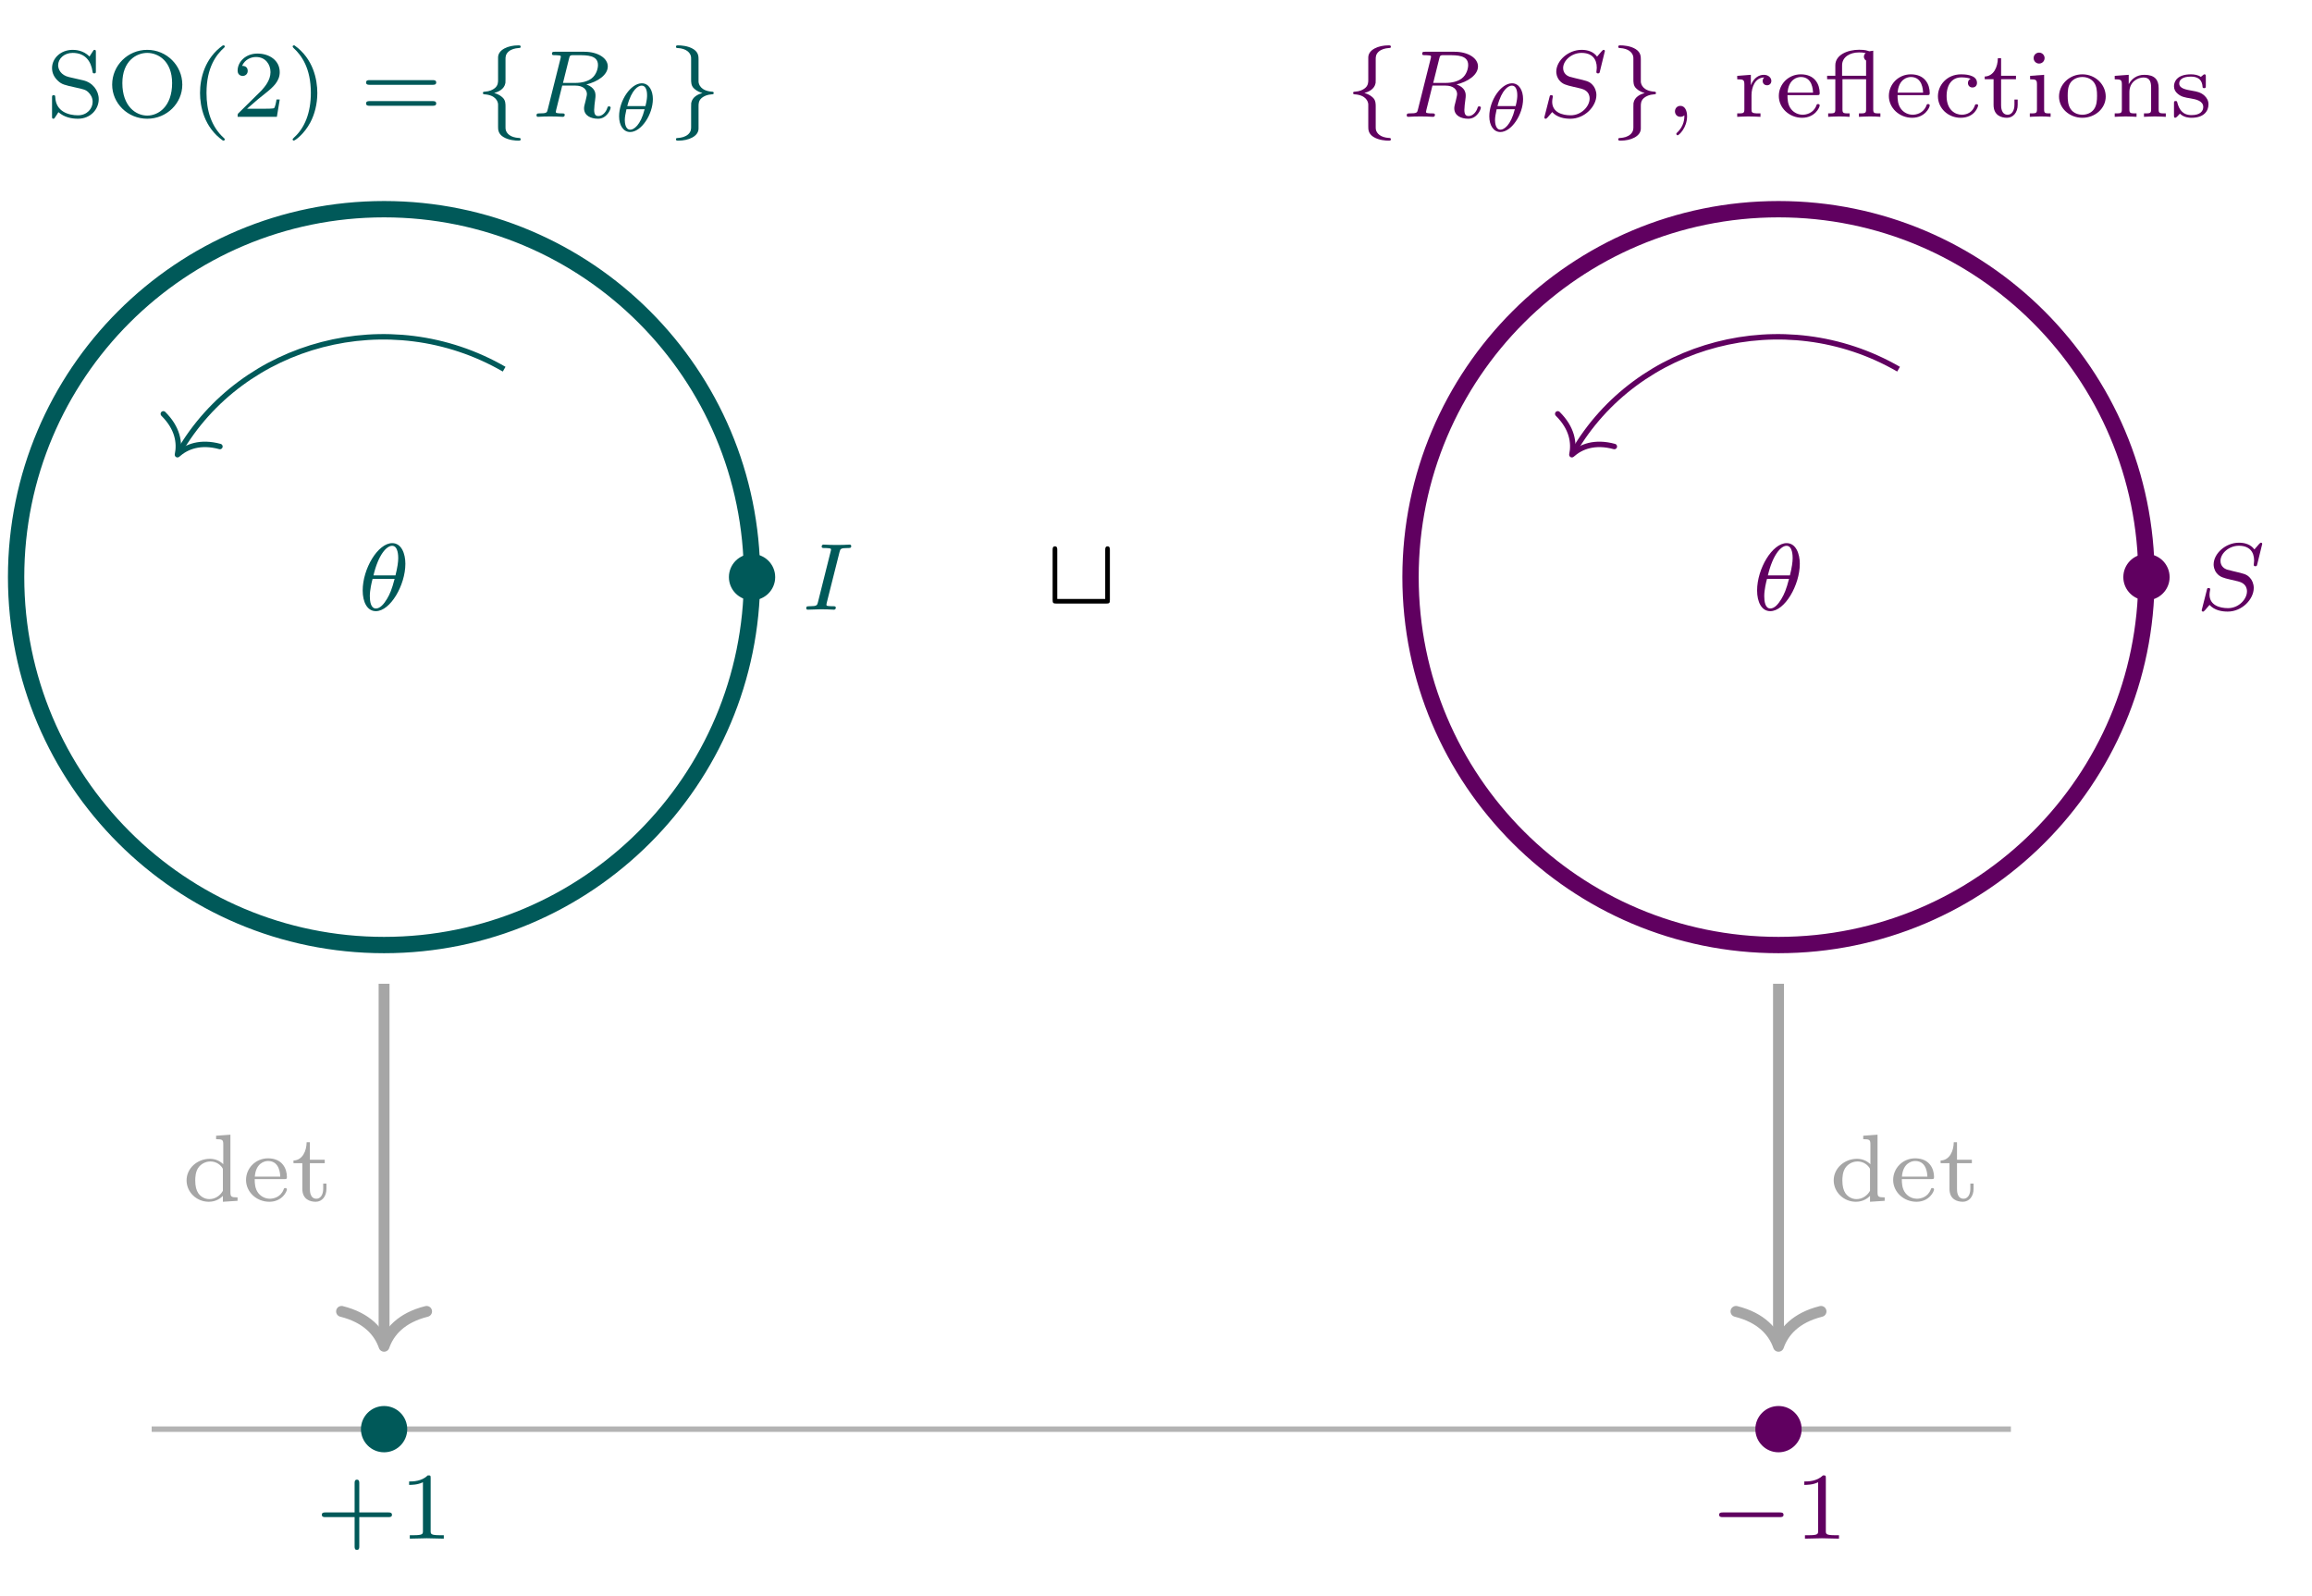
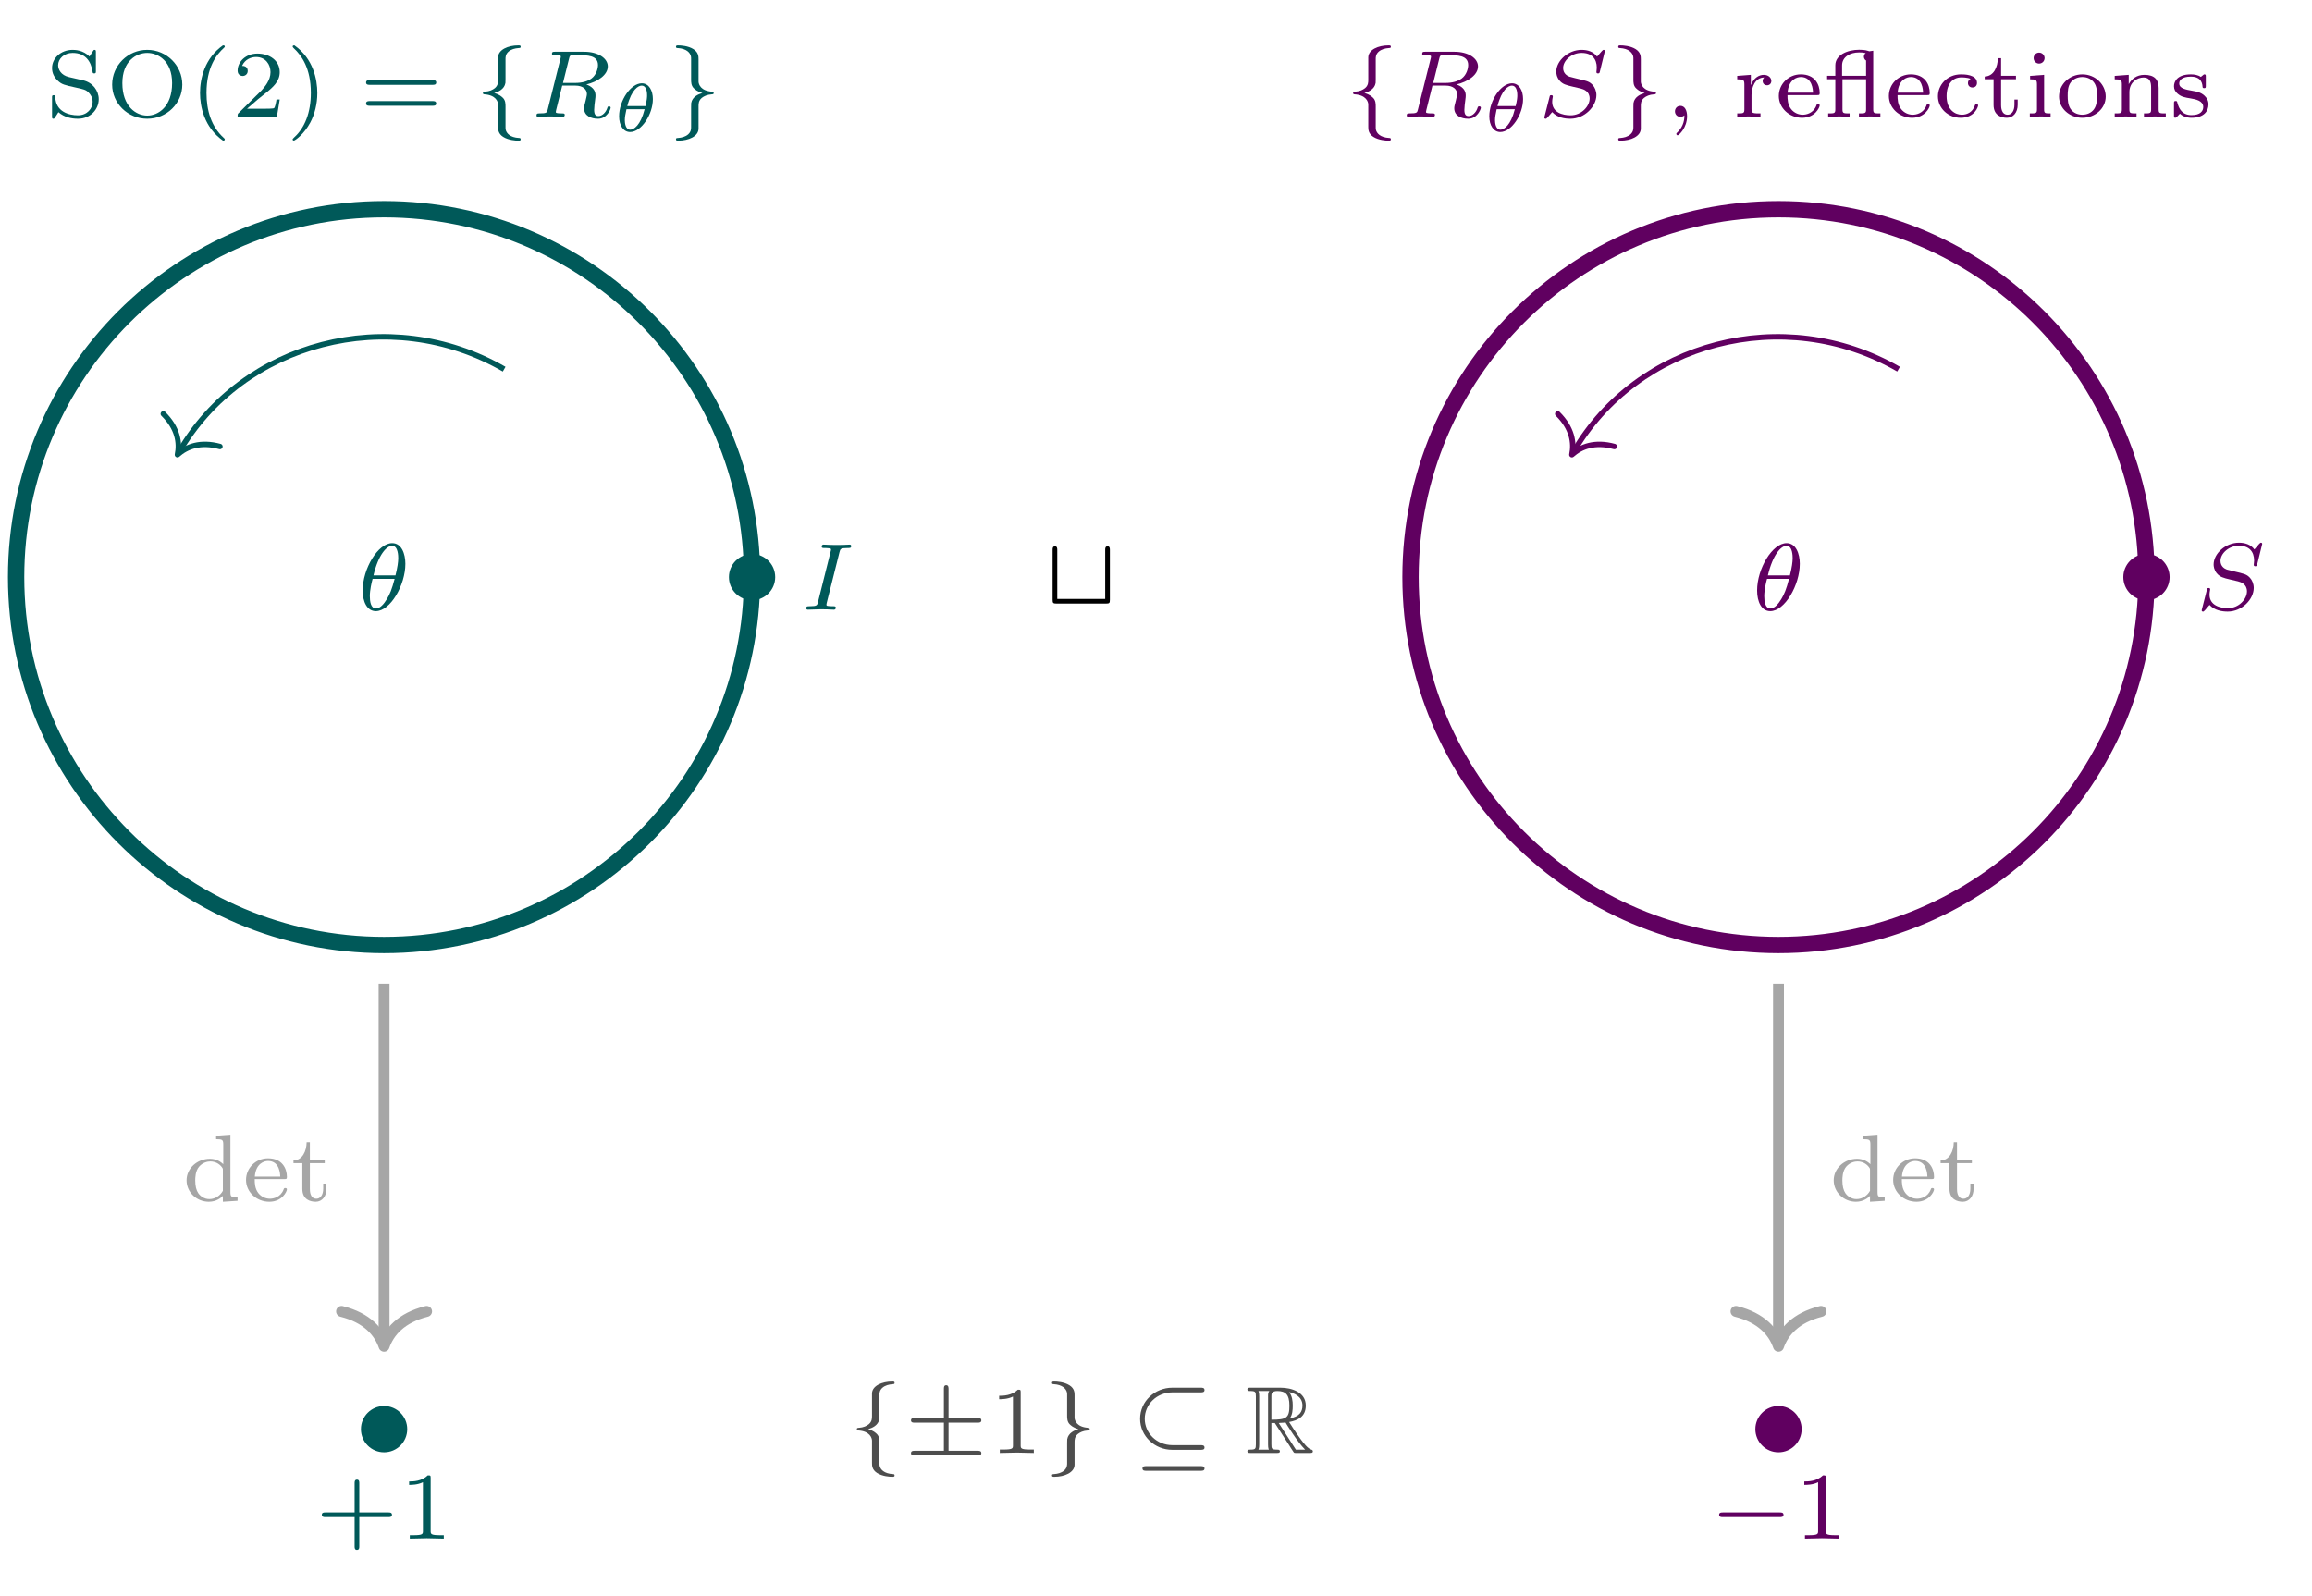
<svg xmlns="http://www.w3.org/2000/svg" version="1.1" width="169.198pt" height="116.767pt" viewBox="-69.011 -69.011 169.198 116.767">
  <defs />
  <g id="page1">
    <g stroke-miterlimit="10" transform="translate(-40.90319,-26.77072)scale(0.996264,-0.996264)">
      <g fill="#000" stroke="#000">
        <g stroke-width="0.4">
          <g stroke-width="1.2">
            <g fill="#005959" stroke="#005959">
              <path d="M27.03 0C27.03 14.928 14.928 27.03 0 27.03S-27.03 14.928-27.03 0S-14.928-27.03 0-27.03S27.03-14.928 27.03 0ZM0 0" fill="none" />
            </g>
          </g>
          <g fill="#005959" stroke="#005959">
            <path d="M28.73 0C28.73 .939 27.969 1.7 27.03 1.7C26.091 1.7 25.33 .939 25.33 0S26.091-1.7 27.03-1.7C27.969-1.7 28.73-.939 28.73 0ZM27.03 0" stroke="none" />
            <g transform="translate(30.56299,-2.39166)">
              <g stroke="none" transform="scale(-1.00375,1.00375)translate(-40.90319,-26.77072)scale(-1,-1)">
                <g fill="#005959">
                  <g stroke="none">
                    <g fill="#005959">
                      <path d="M-38.023-30.983C-37.96-31.22-37.946-31.283-37.423-31.283C-37.249-31.283-37.165-31.283-37.165-31.429C-37.165-31.492-37.214-31.534-37.277-31.534C-37.423-31.534-37.598-31.513-37.744-31.513C-37.897-31.513-38.065-31.506-38.218-31.506C-38.218-31.506-38.699-31.513-38.699-31.513C-38.853-31.513-39.027-31.534-39.181-31.534C-39.222-31.534-39.327-31.534-39.327-31.38C-39.327-31.283-39.25-31.283-39.097-31.283C-39.09-31.283-38.951-31.283-38.832-31.269C-38.692-31.255-38.644-31.248-38.644-31.171C-38.644-31.129-38.658-31.081-38.672-31.025L-39.599-27.322C-39.655-27.092-39.676-27.022-40.199-27.022C-40.387-27.022-40.457-27.022-40.457-26.868C-40.457-26.861-40.457-26.771-40.345-26.771C-40.136-26.771-39.613-26.799-39.404-26.799L-38.923-26.792C-38.769-26.792-38.595-26.771-38.441-26.771C-38.4-26.771-38.295-26.771-38.295-26.924C-38.295-27.022-38.379-27.022-38.518-27.022C-38.532-27.022-38.679-27.022-38.818-27.036C-38.978-27.05-38.978-27.078-38.978-27.14C-38.978-27.147-38.978-27.189-38.951-27.294L-38.023-30.983Z" />
                    </g>
                  </g>
                </g>
              </g>
            </g>
          </g>
          <g fill="#005959" stroke="#005959">
            <g fill="#005959" stroke="#005959">
</g>
            <g transform="translate(-24.88045,33.81592)">
              <g stroke="none" transform="scale(-1.00375,1.00375)translate(-40.90319,-26.77072)scale(-1,-1)">
                <g fill="#005959">
                  <g stroke="none">
                    <g fill="#005959">
                      <path d="M-39.167-29.679C-39.78-29.818-39.969-30.258-39.969-30.551C-39.969-31.011-39.543-31.45-38.909-31.45C-37.967-31.45-37.563-30.823-37.451-30.09C-37.437-29.986-37.43-29.951-37.326-29.951C-37.207-29.951-37.207-30-37.207-30.132V-31.492C-37.207-31.611-37.207-31.673-37.305-31.673C-37.36-31.673-37.374-31.652-37.423-31.576L-37.674-31.185C-38.135-31.652-38.713-31.673-38.909-31.673C-39.787-31.673-40.415-31.046-40.415-30.341C-40.415-29.951-40.241-29.651-39.99-29.414C-39.711-29.142-39.481-29.093-38.727-28.926C-38.093-28.786-37.953-28.758-37.751-28.563C-37.591-28.403-37.444-28.179-37.444-27.866C-37.444-27.377-37.849-26.882-38.518-26.882C-39.195-26.882-40.129-27.147-40.178-28.2C-40.185-28.312-40.185-28.354-40.296-28.354C-40.415-28.354-40.415-28.305-40.415-28.165V-26.813C-40.415-26.694-40.415-26.631-40.317-26.631C-40.262-26.631-40.248-26.652-40.206-26.715C-40.143-26.799-40.004-27.022-39.948-27.112C-39.508-26.729-38.971-26.631-38.518-26.631C-37.598-26.631-36.998-27.322-36.998-28.061C-36.998-28.689-37.437-29.281-38.135-29.442L-39.167-29.679Z" />
                      <path d="M-30.882-29.128C-30.882-30.523-32.026-31.673-33.448-31.673C-34.878-31.673-36.015-30.523-36.015-29.128C-36.015-27.761-34.878-26.631-33.448-26.631S-30.882-27.761-30.882-29.128ZM-33.448-26.861C-34.264-26.861-35.269-27.524-35.269-29.239C-35.269-30.857-34.243-31.45-33.448-31.45S-31.628-30.857-31.628-29.239C-31.628-27.524-32.633-26.861-33.448-26.861Z" />
                      <path d="M-27.911-32.001C-29.236-31.067-29.585-29.588-29.585-28.521C-29.585-27.538-29.292-26.011-27.911-25.034C-27.856-25.034-27.772-25.034-27.772-25.118C-27.772-25.16-27.793-25.174-27.842-25.223C-28.769-26.059-29.111-27.245-29.111-28.514C-29.111-30.397-28.393-31.318-27.821-31.834C-27.793-31.862-27.772-31.883-27.772-31.917C-27.772-32.001-27.856-32.001-27.911-32.001Z" />
                      <path d="M-23.752-28.04H-23.989C-24.01-27.887-24.08-27.475-24.17-27.405C-24.226-27.363-24.763-27.363-24.861-27.363H-26.144C-25.412-28.012-25.168-28.207-24.749-28.535C-24.233-28.947-23.752-29.379-23.752-30.041C-23.752-30.885-24.491-31.401-25.384-31.401C-26.249-31.401-26.834-30.795-26.834-30.153C-26.834-29.797-26.534-29.762-26.465-29.762C-26.297-29.762-26.095-29.881-26.095-30.132C-26.095-30.258-26.144-30.502-26.507-30.502C-26.29-30.997-25.816-31.15-25.488-31.15C-24.791-31.15-24.428-30.606-24.428-30.041C-24.428-29.435-24.861-28.954-25.084-28.702L-26.765-27.043C-26.834-26.98-26.834-26.966-26.834-26.771H-23.961L-23.752-28.04Z" />
                      <path d="M-22.675-32.001C-22.724-32.001-22.807-32.001-22.807-31.917C-22.807-31.883-22.786-31.862-22.745-31.813C-22.145-31.262-21.475-30.32-21.475-28.521C-21.475-27.064-21.929-25.962-22.682-25.278C-22.8-25.16-22.807-25.153-22.807-25.118S-22.786-25.034-22.717-25.034C-22.633-25.034-21.97-25.495-21.51-26.366C-21.203-26.945-21.001-27.698-21.001-28.514C-21.001-29.497-21.294-31.025-22.675-32.001Z" />
                      <path d="M-12.565-29.114C-12.461-29.114-12.3-29.114-12.3-29.288C-12.3-29.456-12.468-29.456-12.558-29.456H-17.175C-17.266-29.456-17.433-29.456-17.433-29.288C-17.433-29.114-17.273-29.114-17.168-29.114H-12.565ZM-12.558-27.58C-12.468-27.58-12.3-27.58-12.3-27.747C-12.3-27.921-12.461-27.921-12.565-27.921H-17.168C-17.273-27.921-17.433-27.921-17.433-27.747C-17.433-27.58-17.266-27.58-17.175-27.58H-12.558Z" />
                      <path d="M-7.229-30.997C-7.229-31.136-7.229-31.346-7.013-31.541C-6.804-31.722-6.539-31.785-6.267-31.806C-6.169-31.813-6.12-31.813-6.12-31.903C-6.12-32.001-6.19-32.001-6.295-32.001C-7.041-32.001-7.766-31.687-7.773-31.122V-29.484C-7.773-29.302-7.773-29.079-8.003-28.877C-8.171-28.744-8.394-28.633-8.743-28.612C-8.826-28.605-8.882-28.605-8.882-28.514S-8.819-28.424-8.764-28.417C-7.934-28.361-7.78-27.88-7.773-27.684V-26.045C-7.773-25.857-7.773-25.543-7.404-25.306C-7.013-25.055-6.469-25.027-6.295-25.027C-6.19-25.027-6.12-25.027-6.12-25.125C-6.12-25.216-6.183-25.223-6.239-25.223C-6.895-25.257-7.16-25.571-7.215-25.829C-7.229-25.899-7.229-25.948-7.229-26.045V-27.51C-7.229-27.712-7.229-27.963-7.411-28.152C-7.508-28.242-7.669-28.41-8.059-28.514C-7.78-28.591-7.313-28.779-7.236-29.253C-7.229-29.295-7.229-29.309-7.229-29.532V-30.997Z" />
                      <path d="M-2.576-31.046C-2.527-31.241-2.513-31.262-2.359-31.283H-1.913C-1.264-31.283-.462-31.283-.462-30.564C-.462-30.279-.595-29.839-.923-29.588C-1.209-29.365-1.641-29.253-2.122-29.253H-3.022L-2.576-31.046ZM-1.313-29.142C-.483-29.337 .256-29.839 .256-30.46C.256-31.06-.455-31.534-1.467-31.534H-3.608C-3.74-31.534-3.831-31.534-3.831-31.38C-3.831-31.283-3.747-31.283-3.608-31.283C-3.601-31.283-3.468-31.283-3.343-31.269C-3.196-31.255-3.182-31.241-3.182-31.171C-3.182-31.157-3.182-31.122-3.21-31.018L-4.138-27.315C-4.193-27.078-4.207-27.022-4.751-27.022C-4.87-27.022-4.961-27.022-4.961-26.875C-4.961-26.806-4.912-26.771-4.849-26.771C-4.716-26.771-4.556-26.792-4.417-26.792C-4.284-26.792-4.082-26.799-3.956-26.799C-3.817-26.799-3.656-26.792-3.51-26.792S-3.189-26.771-3.043-26.771C-3.008-26.771-2.896-26.771-2.896-26.917C-2.896-27.022-2.966-27.022-3.126-27.022C-3.238-27.022-3.266-27.022-3.391-27.036C-3.545-27.057-3.545-27.071-3.545-27.14C-3.545-27.147-3.545-27.189-3.517-27.294L-3.078-29.058H-2.129C-1.529-29.058-1.271-28.758-1.271-28.43C-1.271-28.34-1.334-28.103-1.369-27.942C-1.453-27.622-1.481-27.517-1.481-27.398C-1.481-26.847-.972-26.631-.455-26.631C.186-26.631 .465-27.315 .465-27.44C.465-27.461 .451-27.538 .347-27.538C.256-27.538 .242-27.489 .221-27.419C.123-27.112-.135-26.827-.428-26.827C-.609-26.827-.741-26.903-.741-27.28C-.741-27.454-.7-27.817-.672-28.005S-.644-28.263-.644-28.333C-.644-28.417-.644-28.64-.839-28.849C-.972-28.995-1.16-29.086-1.313-29.142Z" />
                      <path d="M3.555-28.075C3.555-28.677 3.281-29.225 2.743-29.225C1.946-29.225 1.084-27.975 1.084-26.809C1.084-26.132 1.403-25.659 1.891-25.659C2.708-25.659 3.555-26.944 3.555-28.075ZM1.682-27.557C2.001-28.797 2.504-29.056 2.738-29.056C3.017-29.056 3.131-28.742 3.131-28.349C3.131-28.199 3.121-28 3.012-27.557H1.682ZM2.952-27.328C2.653-26.132 2.15-25.828 1.901-25.828C1.527-25.828 1.502-26.381 1.502-26.531C1.502-26.725 1.537-26.959 1.622-27.328H2.952Z" />
                      <path d="M6.898-27.545C6.898-27.726 6.898-27.949 7.128-28.152C7.296-28.284 7.519-28.396 7.868-28.417C7.951-28.424 8.007-28.424 8.007-28.514S7.944-28.605 7.889-28.612C7.059-28.668 6.905-29.149 6.898-29.344V-30.983C6.898-31.171 6.898-31.485 6.529-31.722C6.138-31.973 5.594-32.001 5.42-32.001C5.322-32.001 5.245-32.001 5.245-31.903C5.245-31.813 5.308-31.806 5.364-31.806C6.02-31.771 6.285-31.457 6.34-31.199C6.354-31.129 6.354-31.081 6.354-30.983V-29.518C6.354-29.316 6.354-29.065 6.536-28.877C6.633-28.786 6.794-28.619 7.184-28.514C6.905-28.437 6.438-28.249 6.361-27.775C6.354-27.733 6.354-27.719 6.354-27.496V-26.031C6.354-25.892 6.354-25.683 6.138-25.488C5.929-25.306 5.664-25.243 5.392-25.223C5.294-25.216 5.245-25.216 5.245-25.125C5.245-25.027 5.322-25.027 5.42-25.027C6.166-25.027 6.891-25.341 6.898-25.906V-27.545Z" />
                    </g>
                  </g>
                </g>
              </g>
            </g>
          </g>
          <g fill="#005959" stroke="#005959">
            <path d="M8.82 15.277C.383 20.148-10.406 17.257-15.077 9.166" fill="none" />
            <g transform="matrix(-0.49998,-0.86601,0.86601,-0.49998,-15.1772,8.9933)">
              <g stroke-dasharray="none" stroke-dashoffset="0.0">
                <g stroke-linecap="round">
                  <g stroke-linejoin="round">
                    <path d="M-2.08 2.4C-1.7 .96-.853 .28 0 0C-.853-.28-1.7-.96-2.08-2.4" fill="none" />
                  </g>
                </g>
              </g>
            </g>
          </g>
          <g fill="#005959" stroke="#005959">
            <g fill="#005959" stroke="#005959">
</g>
            <g transform="translate(-2.01213,-2.43054)">
              <g stroke="none" transform="scale(-1.00375,1.00375)translate(-40.90319,-26.77072)scale(-1,-1)">
                <g fill="#005959">
                  <g stroke="none">
                    <g fill="#005959">
                      <path d="M-37.34-30.167C-37.34-30.899-37.619-31.68-38.302-31.68C-39.348-31.68-40.464-29.811-40.464-28.214C-40.464-27.384-40.143-26.701-39.501-26.701C-38.441-26.701-37.34-28.605-37.34-30.167ZM-39.676-29.316C-39.32-30.823-38.72-31.485-38.309-31.485C-37.863-31.485-37.863-30.711-37.863-30.578C-37.863-30.306-37.918-29.902-38.065-29.316H-39.676ZM-38.128-29.065C-38.323-28.305-38.483-27.928-38.692-27.587C-38.909-27.224-39.188-26.896-39.494-26.896C-39.878-26.896-39.941-27.426-39.941-27.803C-39.941-28.263-39.808-28.807-39.739-29.065H-38.128Z" />
                    </g>
                  </g>
                </g>
              </g>
            </g>
          </g>
          <g stroke-width="1.2">
            <g fill="#600060" stroke="#600060">
              <path d="M129.46 0C129.46 14.928 117.358 27.03 102.43 27.03S75.4 14.928 75.4 0S87.502-27.03 102.43-27.03S129.46-14.928 129.46 0ZM102.43 0" fill="none" />
            </g>
          </g>
          <g fill="#600060" stroke="#600060">
            <path d="M131.16 0C131.16 .939 130.399 1.7 129.46 1.7S127.76 .939 127.76 0S128.521-1.7 129.46-1.7S131.16-.939 131.16 0ZM129.46 0" stroke="none" />
            <g transform="translate(132.993,-2.39166)">
              <g stroke="none" transform="scale(-1.00375,1.00375)translate(-40.90319,-26.77072)scale(-1,-1)">
                <g fill="#600060">
                  <g stroke="none">
                    <g fill="#600060">
                      <path d="M-35.952-31.583C-35.952-31.618-35.973-31.673-36.042-31.673C-36.084-31.673-36.091-31.666-36.182-31.576L-36.524-31.178C-36.789-31.548-37.228-31.673-37.653-31.673C-38.637-31.673-39.508-30.878-39.508-30.076C-39.508-29.972-39.488-29.693-39.278-29.435C-39.041-29.156-38.783-29.093-38.309-28.981C-38.169-28.947-37.821-28.87-37.716-28.842C-37.493-28.786-37.068-28.633-37.068-28.11C-37.068-27.545-37.66-26.882-38.455-26.882C-39.069-26.882-39.808-27.098-39.808-27.873C-39.808-27.942-39.794-28.096-39.766-28.221C-39.759-28.249-39.759-28.256-39.759-28.263C-39.759-28.354-39.843-28.354-39.871-28.354C-39.969-28.354-39.976-28.34-40.004-28.214L-40.359-26.82C-40.366-26.792-40.38-26.75-40.38-26.715C-40.38-26.673-40.352-26.631-40.283-26.631C-40.241-26.631-40.234-26.638-40.143-26.729C-40.066-26.813-39.885-27.036-39.808-27.119C-39.439-26.715-38.895-26.631-38.476-26.631C-37.423-26.631-36.572-27.538-36.572-28.361C-36.572-28.668-36.698-28.947-36.851-29.107C-37.095-29.358-37.2-29.386-38.1-29.595C-38.246-29.63-38.476-29.686-38.539-29.707C-38.713-29.769-39.006-29.944-39.006-30.341C-39.006-30.892-38.386-31.45-37.66-31.45C-36.907-31.45-36.545-31.025-36.545-30.362C-36.545-30.272-36.572-30.111-36.572-30.048C-36.572-29.951-36.489-29.951-36.454-29.951C-36.349-29.951-36.342-29.986-36.314-30.104L-35.952-31.583Z" />
                    </g>
                  </g>
                </g>
              </g>
            </g>
          </g>
          <g fill="#600060" stroke="#600060">
            <g fill="#600060" stroke="#600060">
</g>
            <g transform="translate(70.52577,33.81592)">
              <g stroke="none" transform="scale(-1.00375,1.00375)translate(-40.90319,-26.77072)scale(-1,-1)">
                <g fill="#600060">
                  <g stroke="none">
                    <g fill="#600060">
                      <path d="M-38.595-30.997C-38.595-31.136-38.595-31.346-38.379-31.541C-38.169-31.722-37.904-31.785-37.632-31.806C-37.535-31.813-37.486-31.813-37.486-31.903C-37.486-32.001-37.556-32.001-37.66-32.001C-38.407-32.001-39.132-31.687-39.139-31.122V-29.484C-39.139-29.302-39.139-29.079-39.369-28.877C-39.536-28.744-39.759-28.633-40.108-28.612C-40.192-28.605-40.248-28.605-40.248-28.514S-40.185-28.424-40.129-28.417C-39.299-28.361-39.146-27.88-39.139-27.684V-26.045C-39.139-25.857-39.139-25.543-38.769-25.306C-38.379-25.055-37.835-25.027-37.66-25.027C-37.556-25.027-37.486-25.027-37.486-25.125C-37.486-25.216-37.549-25.223-37.605-25.223C-38.26-25.257-38.525-25.571-38.581-25.829C-38.595-25.899-38.595-25.948-38.595-26.045V-27.51C-38.595-27.712-38.595-27.963-38.776-28.152C-38.874-28.242-39.034-28.41-39.425-28.514C-39.146-28.591-38.679-28.779-38.602-29.253C-38.595-29.295-38.595-29.309-38.595-29.532V-30.997Z" />
                      <path d="M-33.941-31.046C-33.892-31.241-33.878-31.262-33.725-31.283H-33.279C-32.63-31.283-31.828-31.283-31.828-30.564C-31.828-30.279-31.96-29.839-32.288-29.588C-32.574-29.365-33.007-29.253-33.488-29.253H-34.387L-33.941-31.046ZM-32.679-29.142C-31.849-29.337-31.11-29.839-31.11-30.46C-31.11-31.06-31.821-31.534-32.832-31.534H-34.973C-35.106-31.534-35.196-31.534-35.196-31.38C-35.196-31.283-35.113-31.283-34.973-31.283C-34.966-31.283-34.834-31.283-34.708-31.269C-34.562-31.255-34.548-31.241-34.548-31.171C-34.548-31.157-34.548-31.122-34.576-31.018L-35.503-27.315C-35.559-27.078-35.573-27.022-36.117-27.022C-36.235-27.022-36.326-27.022-36.326-26.875C-36.326-26.806-36.277-26.771-36.215-26.771C-36.082-26.771-35.922-26.792-35.782-26.792C-35.65-26.792-35.447-26.799-35.322-26.799C-35.182-26.799-35.022-26.792-34.876-26.792S-34.555-26.771-34.408-26.771C-34.373-26.771-34.262-26.771-34.262-26.917C-34.262-27.022-34.332-27.022-34.492-27.022C-34.604-27.022-34.631-27.022-34.757-27.036C-34.91-27.057-34.91-27.071-34.91-27.14C-34.91-27.147-34.91-27.189-34.883-27.294L-34.443-29.058H-33.495C-32.895-29.058-32.637-28.758-32.637-28.43C-32.637-28.34-32.7-28.103-32.735-27.942C-32.818-27.622-32.846-27.517-32.846-27.398C-32.846-26.847-32.337-26.631-31.821-26.631C-31.179-26.631-30.9-27.315-30.9-27.44C-30.9-27.461-30.914-27.538-31.019-27.538C-31.11-27.538-31.124-27.489-31.145-27.419C-31.242-27.112-31.5-26.827-31.793-26.827C-31.974-26.827-32.107-26.903-32.107-27.28C-32.107-27.454-32.065-27.817-32.037-28.005S-32.009-28.263-32.009-28.333C-32.009-28.417-32.009-28.64-32.205-28.849C-32.337-28.995-32.525-29.086-32.679-29.142Z" />
                      <path d="M-27.811-28.075C-27.811-28.677-28.085-29.225-28.623-29.225C-29.42-29.225-30.282-27.975-30.282-26.809C-30.282-26.132-29.963-25.659-29.475-25.659C-28.658-25.659-27.811-26.944-27.811-28.075ZM-29.684-27.557C-29.365-28.797-28.862-29.056-28.628-29.056C-28.349-29.056-28.234-28.742-28.234-28.349C-28.234-28.199-28.244-28-28.354-27.557H-29.684ZM-28.414-27.328C-28.712-26.132-29.216-25.828-29.465-25.828C-29.838-25.828-29.863-26.381-29.863-26.531C-29.863-26.725-29.828-26.959-29.744-27.328H-28.414Z" />
                      <path d="M-21.824-31.583C-21.824-31.618-21.845-31.673-21.915-31.673C-21.957-31.673-21.964-31.666-22.054-31.576L-22.396-31.178C-22.661-31.548-23.1-31.673-23.526-31.673C-24.509-31.673-25.381-30.878-25.381-30.076C-25.381-29.972-25.36-29.693-25.151-29.435C-24.914-29.156-24.656-29.093-24.181-28.981C-24.042-28.947-23.693-28.87-23.589-28.842C-23.365-28.786-22.94-28.633-22.94-28.11C-22.94-27.545-23.533-26.882-24.328-26.882C-24.941-26.882-25.681-27.098-25.681-27.873C-25.681-27.942-25.667-28.096-25.639-28.221C-25.632-28.249-25.632-28.256-25.632-28.263C-25.632-28.354-25.716-28.354-25.743-28.354C-25.841-28.354-25.848-28.34-25.876-28.214L-26.232-26.82C-26.239-26.792-26.253-26.75-26.253-26.715C-26.253-26.673-26.225-26.631-26.155-26.631C-26.113-26.631-26.106-26.638-26.015-26.729C-25.939-26.813-25.757-27.036-25.681-27.119C-25.311-26.715-24.767-26.631-24.349-26.631C-23.296-26.631-22.445-27.538-22.445-28.361C-22.445-28.668-22.57-28.947-22.724-29.107C-22.968-29.358-23.073-29.386-23.972-29.595C-24.119-29.63-24.349-29.686-24.411-29.707C-24.586-29.769-24.879-29.944-24.879-30.341C-24.879-30.892-24.258-31.45-23.533-31.45C-22.78-31.45-22.417-31.025-22.417-30.362C-22.417-30.272-22.445-30.111-22.445-30.048C-22.445-29.951-22.361-29.951-22.326-29.951C-22.222-29.951-22.215-29.986-22.187-30.104L-21.824-31.583Z" />
                      <path d="M-19.194-27.545C-19.194-27.726-19.194-27.949-18.964-28.152C-18.796-28.284-18.573-28.396-18.225-28.417C-18.141-28.424-18.085-28.424-18.085-28.514S-18.148-28.605-18.204-28.612C-19.034-28.668-19.187-29.149-19.194-29.344V-30.983C-19.194-31.171-19.194-31.485-19.564-31.722C-19.954-31.973-20.498-32.001-20.672-32.001C-20.77-32.001-20.847-32.001-20.847-31.903C-20.847-31.813-20.784-31.806-20.728-31.806C-20.073-31.771-19.808-31.457-19.752-31.199C-19.738-31.129-19.738-31.081-19.738-30.983V-29.518C-19.738-29.316-19.738-29.065-19.557-28.877C-19.459-28.786-19.299-28.619-18.908-28.514C-19.187-28.437-19.654-28.249-19.731-27.775C-19.738-27.733-19.738-27.719-19.738-27.496V-26.031C-19.738-25.892-19.738-25.683-19.954-25.488C-20.163-25.306-20.428-25.243-20.7-25.223C-20.798-25.216-20.847-25.216-20.847-25.125C-20.847-25.027-20.77-25.027-20.672-25.027C-19.926-25.027-19.201-25.341-19.194-25.906V-27.545Z" />
                      <path d="M-16.005-26.882C-16.005-26.687-16.005-26.101-16.549-25.606C-16.577-25.578-16.597-25.557-16.597-25.522C-16.597-25.481-16.549-25.418-16.5-25.418C-16.409-25.418-15.809-25.969-15.809-26.813C-15.809-27.231-15.97-27.573-16.298-27.573C-16.542-27.573-16.695-27.384-16.695-27.168C-16.695-27.001-16.584-26.771-16.291-26.771C-16.116-26.771-16.012-26.875-16.005-26.882Z" />
                      <path d="M-11.093-28.361C-11.093-28.947-10.821-29.651-10.158-29.651C-10.221-29.602-10.277-29.511-10.277-29.4C-10.277-29.17-10.095-29.079-9.963-29.079C-9.796-29.079-9.642-29.191-9.642-29.4C-9.642-29.637-9.865-29.846-10.193-29.846C-10.542-29.846-10.925-29.63-11.135-29.1H-11.142V-29.846L-12.139-29.769V-29.518C-11.672-29.518-11.616-29.47-11.616-29.128V-27.322C-11.616-27.022-11.686-27.022-12.139-27.022V-26.771C-12.104-26.771-11.63-26.799-11.344-26.799C-11.044-26.799-10.737-26.785-10.437-26.771V-27.022H-10.577C-11.093-27.022-11.093-27.098-11.093-27.336V-28.361Z" />
                      <path d="M-6.299-28.361C-6.152-28.361-6.103-28.361-6.103-28.514C-6.103-29.128-6.445-29.881-7.484-29.881C-8.398-29.881-9.095-29.156-9.095-28.298C-9.095-27.412-8.321-26.701-7.394-26.701C-6.452-26.701-6.103-27.454-6.103-27.608C-6.103-27.635-6.117-27.705-6.222-27.705C-6.313-27.705-6.327-27.663-6.348-27.594C-6.564-27.029-7.094-26.924-7.345-26.924C-7.673-26.924-7.986-27.071-8.196-27.336C-8.454-27.663-8.461-28.089-8.461-28.361H-6.299ZM-8.454-28.542C-8.377-29.525-7.749-29.686-7.484-29.686C-6.626-29.686-6.599-28.716-6.592-28.542H-8.454Z" />
                      <path d="M-2.185-31.611C-2.24-31.604-2.45-31.569-2.47-31.569C-2.484-31.569-2.498-31.569-2.533-31.59C-2.784-31.68-3.084-31.68-3.217-31.68C-4.067-31.68-4.96-31.304-4.96-30.544V-29.776H-5.56V-29.525H-4.96V-27.322C-4.96-27.022-5.03-27.022-5.483-27.022V-26.771C-5.469-26.771-4.981-26.799-4.702-26.799C-4.437-26.799-4.179-26.792-3.914-26.771V-27.022C-4.367-27.022-4.437-27.022-4.437-27.322V-29.525H-2.708V-27.322C-2.708-27.022-2.777-27.022-3.231-27.022V-26.771C-3.217-26.771-2.729-26.799-2.45-26.799C-2.185-26.799-1.927-26.792-1.662-26.771V-27.022C-2.115-27.022-2.185-27.022-2.185-27.322V-31.611ZM-4.465-29.776V-30.537C-4.465-31.15-3.893-31.485-3.224-31.485C-3.049-31.485-2.91-31.478-2.735-31.436C-2.819-31.38-2.868-31.276-2.868-31.171C-2.868-31.129-2.854-30.976-2.708-30.892V-29.776H-4.465Z" />
                      <path d="M1.754-28.361C1.901-28.361 1.95-28.361 1.95-28.514C1.95-29.128 1.608-29.881 .569-29.881C-.345-29.881-1.042-29.156-1.042-28.298C-1.042-27.412-.268-26.701 .66-26.701C1.601-26.701 1.95-27.454 1.95-27.608C1.95-27.635 1.936-27.705 1.831-27.705C1.741-27.705 1.727-27.663 1.706-27.594C1.489-27.029 .959-26.924 .708-26.924C.381-26.924 .067-27.071-.142-27.336C-.4-27.663-.407-28.089-.407-28.361H1.754ZM-.4-28.542C-.324-29.525 .304-29.686 .569-29.686C1.427-29.686 1.455-28.716 1.462-28.542H-.4Z" />
                      <path d="M4.941-29.553C4.816-29.497 4.746-29.386 4.746-29.246C4.746-29.058 4.878-28.919 5.074-28.919C5.262-28.919 5.408-29.037 5.408-29.26C5.408-29.881 4.439-29.881 4.244-29.881C3.198-29.881 2.549-29.079 2.549-28.277C2.549-27.398 3.295-26.701 4.209-26.701C5.248-26.701 5.492-27.524 5.492-27.608S5.401-27.691 5.373-27.691C5.283-27.691 5.276-27.67 5.241-27.573C5.088-27.14 4.718-26.924 4.293-26.924C3.811-26.924 3.184-27.28 3.184-28.284C3.184-29.17 3.616-29.658 4.265-29.658C4.355-29.658 4.69-29.658 4.941-29.553Z" />
                      <path d="M7.172-29.525H8.26V-29.776H7.172V-31.06H6.935C6.928-30.432 6.642-29.742 5.973-29.721V-29.525H6.621V-27.642C6.621-26.861 7.207-26.701 7.598-26.701C8.065-26.701 8.386-27.098 8.386-27.649V-28.033H8.149V-27.656C8.149-27.182 7.925-26.924 7.654-26.924C7.172-26.924 7.172-27.51 7.172-27.635V-29.525Z" />
                      <path d="M10.355-31.074C10.355-31.276 10.188-31.471 9.951-31.471C9.742-31.471 9.553-31.304 9.553-31.074C9.553-30.823 9.756-30.669 9.951-30.669C10.174-30.669 10.355-30.843 10.355-31.074ZM9.295-29.769V-29.518C9.735-29.518 9.797-29.477 9.797-29.135V-27.322C9.797-27.022 9.728-27.022 9.274-27.022V-26.771C9.288-26.771 9.777-26.799 10.056-26.799C10.3-26.799 10.551-26.792 10.795-26.771V-27.022C10.39-27.022 10.321-27.022 10.321-27.315V-29.846L9.295-29.769Z" />
                      <path d="M14.829-28.256C14.829-29.128 14.082-29.881 13.12-29.881S11.411-29.128 11.411-28.256C11.411-27.391 12.178-26.701 13.12-26.701S14.829-27.391 14.829-28.256ZM13.12-26.924C12.862-26.924 12.485-27.008 12.255-27.35C12.067-27.635 12.046-27.998 12.046-28.319C12.046-28.619 12.053-29.03 12.297-29.33C12.471-29.532 12.764-29.686 13.12-29.686C13.531-29.686 13.824-29.491 13.978-29.274C14.173-29.002 14.194-28.654 14.194-28.319S14.173-27.615 13.971-27.329C13.782-27.064 13.462-26.924 13.12-26.924Z" />
                      <path d="M18.702-28.884C18.702-29.491 18.402-29.846 17.656-29.846C17.084-29.846 16.715-29.532 16.519-29.17H16.512V-29.846L15.487-29.769V-29.518C15.954-29.518 16.01-29.47 16.01-29.128V-27.322C16.01-27.022 15.94-27.022 15.487-27.022V-26.771C15.501-26.771 15.989-26.799 16.282-26.799C16.54-26.799 17.021-26.778 17.084-26.771V-27.022C16.631-27.022 16.561-27.022 16.561-27.322V-28.577C16.561-29.309 17.14-29.651 17.6-29.651C18.088-29.651 18.151-29.267 18.151-28.912V-27.322C18.151-27.022 18.081-27.022 17.628-27.022V-26.771C17.642-26.771 18.13-26.799 18.423-26.799C18.681-26.799 19.162-26.778 19.225-26.771V-27.022C18.772-27.022 18.702-27.022 18.702-27.322V-28.884Z" />
                      <path d="M22.154-29.7C22.154-29.818 22.154-29.881 22.056-29.881C22.021-29.881 22.007-29.881 21.917-29.797C21.903-29.79 21.833-29.728 21.791-29.693C21.582-29.839 21.317-29.881 21.059-29.881C20.062-29.881 19.825-29.358 19.825-29.009C19.825-28.786 19.922-28.605 20.09-28.465C20.355-28.235 20.62-28.186 21.052-28.117C21.401-28.054 21.966-27.956 21.966-27.489C21.966-27.217 21.777-26.896 21.108-26.896S20.194-27.336 20.069-27.81C20.048-27.9 20.041-27.928 19.943-27.928C19.825-27.928 19.825-27.88 19.825-27.74V-26.882C19.825-26.764 19.825-26.701 19.922-26.701C19.985-26.701 20.118-26.847 20.257-27.001C20.564-26.715 20.94-26.701 21.108-26.701C22.014-26.701 22.349-27.189 22.349-27.684C22.349-27.949 22.231-28.159 22.049-28.326C21.784-28.57 21.463-28.626 21.219-28.668C20.661-28.765 20.208-28.849 20.208-29.219C20.208-29.442 20.396-29.714 21.059-29.714C21.868-29.714 21.903-29.149 21.917-28.947C21.924-28.87 22.007-28.87 22.035-28.87C22.154-28.87 22.154-28.919 22.154-29.051V-29.7Z" />
                    </g>
                  </g>
                </g>
              </g>
            </g>
          </g>
          <g fill="#600060" stroke="#600060">
            <path d="M111.25 15.277C102.813 20.148 92.024 17.257 87.353 9.166" fill="none" />
            <g transform="matrix(-0.49998,-0.86601,0.86601,-0.49998,87.25284,8.9933)">
              <g stroke-dasharray="none" stroke-dashoffset="0.0">
                <g stroke-linecap="round">
                  <g stroke-linejoin="round">
                    <path d="M-2.08 2.4C-1.7 .96-.853 .28 0 0C-.853-.28-1.7-.96-2.08-2.4" fill="none" />
                  </g>
                </g>
              </g>
            </g>
          </g>
          <g fill="#600060" stroke="#600060">
            <g fill="#600060" stroke="#600060">
</g>
            <g transform="translate(100.4179,-2.43054)">
              <g stroke="none" transform="scale(-1.00375,1.00375)translate(-40.90319,-26.77072)scale(-1,-1)">
                <g fill="#600060">
                  <g stroke="none">
                    <g fill="#600060">
                      <path d="M-37.34-30.167C-37.34-30.899-37.619-31.68-38.302-31.68C-39.348-31.68-40.464-29.811-40.464-28.214C-40.464-27.384-40.143-26.701-39.501-26.701C-38.441-26.701-37.34-28.605-37.34-30.167ZM-39.676-29.316C-39.32-30.823-38.72-31.485-38.309-31.485C-37.863-31.485-37.863-30.711-37.863-30.578C-37.863-30.306-37.918-29.902-38.065-29.316H-39.676ZM-38.128-29.065C-38.323-28.305-38.483-27.928-38.692-27.587C-38.909-27.224-39.188-26.896-39.494-26.896C-39.878-26.896-39.941-27.426-39.941-27.803C-39.941-28.263-39.808-28.807-39.739-29.065H-38.128Z" />
                    </g>
                  </g>
                </g>
              </g>
            </g>
          </g>
-           <g fill="#b3b3b3" stroke="#b3b3b3">
-             <path d="M-17.072-62.596H119.501" fill="none" />
+           <g fill="#4c4c4c" stroke="#4c4c4c">
+             <g fill="#4c4c4c" stroke="#4c4c4c">
+ </g>
+             <g transform="translate(34.07072,-64.34595)">
+               <g stroke="none" transform="scale(-1.00375,1.00375)translate(-40.90319,-26.77072)scale(-1,-1)">
+                 <g fill="#4c4c4c">
+                   <g stroke="none">
+                     <g fill="#4d4d4d">
+                       <path d="M-38.595-30.997C-38.595-31.136-38.595-31.346-38.379-31.541C-38.169-31.722-37.904-31.785-37.632-31.806C-37.535-31.813-37.486-31.813-37.486-31.903C-37.486-32.001-37.556-32.001-37.66-32.001C-38.407-32.001-39.132-31.687-39.139-31.122V-29.484C-39.139-29.302-39.139-29.079-39.369-28.877C-39.536-28.744-39.759-28.633-40.108-28.612C-40.192-28.605-40.248-28.605-40.248-28.514S-40.185-28.424-40.129-28.417C-39.299-28.361-39.146-27.88-39.139-27.684V-26.045C-39.139-25.857-39.139-25.543-38.769-25.306C-38.379-25.055-37.835-25.027-37.66-25.027C-37.556-25.027-37.486-25.027-37.486-25.125C-37.486-25.216-37.549-25.223-37.605-25.223C-38.26-25.257-38.525-25.571-38.581-25.829C-38.595-25.899-38.595-25.948-38.595-26.045V-27.51C-38.595-27.712-38.595-27.963-38.776-28.152C-38.874-28.242-39.034-28.41-39.425-28.514C-39.146-28.591-38.679-28.779-38.602-29.253C-38.595-29.295-38.595-29.309-38.595-29.532V-30.997Z" />
+                       <path d="M-33.537-28.988H-31.417C-31.305-28.988-31.138-28.988-31.138-29.156C-31.138-29.33-31.298-29.33-31.417-29.33H-33.537V-31.429C-33.537-31.555-33.537-31.729-33.711-31.729C-33.878-31.729-33.878-31.569-33.878-31.464V-29.33H-36.005C-36.124-29.33-36.284-29.33-36.284-29.156C-36.284-28.988-36.117-28.988-36.005-28.988H-33.878V-26.931H-36.005C-36.124-26.931-36.284-26.931-36.284-26.757C-36.284-26.589-36.117-26.589-36.005-26.589H-31.417C-31.305-26.589-31.138-26.589-31.138-26.757C-31.138-26.931-31.298-26.931-31.417-26.931H-33.537V-28.988Z" />
+                       <path d="M-28.258-31.206C-28.258-31.394-28.272-31.401-28.468-31.401C-28.914-30.962-29.549-30.955-29.834-30.955V-30.704C-29.667-30.704-29.207-30.704-28.823-30.899V-27.343C-28.823-27.112-28.823-27.022-29.521-27.022H-29.786V-26.771C-29.66-26.778-28.802-26.799-28.544-26.799C-28.328-26.799-27.449-26.778-27.296-26.771V-27.022H-27.561C-28.258-27.022-28.258-27.112-28.258-27.343V-31.206Z" />
+                       <path d="M-24.315-27.545C-24.315-27.726-24.315-27.949-24.085-28.152C-23.917-28.284-23.694-28.396-23.346-28.417C-23.262-28.424-23.206-28.424-23.206-28.514S-23.269-28.605-23.325-28.612C-24.155-28.668-24.308-29.149-24.315-29.344V-30.983C-24.315-31.171-24.315-31.485-24.685-31.722C-25.075-31.973-25.619-32.001-25.793-32.001C-25.891-32.001-25.968-32.001-25.968-31.903C-25.968-31.813-25.905-31.806-25.849-31.806C-25.194-31.771-24.929-31.457-24.873-31.199C-24.859-31.129-24.859-31.081-24.859-30.983V-29.518C-24.859-29.316-24.859-29.065-24.678-28.877C-24.58-28.786-24.42-28.619-24.029-28.514C-24.308-28.437-24.775-28.249-24.852-27.775C-24.859-27.733-24.859-27.719-24.859-27.496V-26.031C-24.859-25.892-24.859-25.683-25.075-25.488C-25.284-25.306-25.549-25.243-25.821-25.223C-25.919-25.216-25.968-25.216-25.968-25.125C-25.968-25.027-25.891-25.027-25.793-25.027C-25.047-25.027-24.322-25.341-24.315-25.906V-27.545Z" />
+                       <path d="M-15.085-31.206C-14.974-31.206-14.806-31.206-14.806-31.373C-14.806-31.548-14.967-31.548-15.085-31.548H-17.163C-18.44-31.548-19.52-30.551-19.52-29.274S-18.44-27.001-17.163-27.001H-15.085C-14.974-27.001-14.806-27.001-14.806-27.168C-14.806-27.343-14.967-27.343-15.085-27.343H-17.135C-18.328-27.343-19.179-28.242-19.179-29.274S-18.328-31.206-17.135-31.206H-15.085ZM-19.074-25.808C-19.179-25.808-19.346-25.808-19.346-25.641C-19.346-25.467-19.186-25.467-19.074-25.467H-15.085C-14.974-25.467-14.806-25.467-14.806-25.634C-14.806-25.808-14.967-25.808-15.085-25.808H-19.074Z" />
+                       <path d="M-9.91-28.961H-9.659L-8.613-27.343C-8.543-27.231-8.376-26.959-8.299-26.854C-8.251-26.771-8.23-26.771-8.069-26.771H-7.107C-6.981-26.771-6.877-26.771-6.877-26.896C-6.877-26.952-6.918-27.001-6.981-27.015C-7.239-27.071-7.581-27.531-7.748-27.754C-7.797-27.824-8.146-28.284-8.613-29.037C-7.992-29.149-7.393-29.414-7.393-30.244C-7.393-31.213-8.418-31.548-9.241-31.548H-11.431C-11.556-31.548-11.668-31.548-11.668-31.422C-11.668-31.304-11.535-31.304-11.479-31.304C-11.082-31.304-11.047-31.255-11.047-30.906V-27.412C-11.047-27.064-11.082-27.015-11.479-27.015C-11.535-27.015-11.668-27.015-11.668-26.896C-11.668-26.771-11.556-26.771-11.431-26.771H-9.52C-9.394-26.771-9.29-26.771-9.29-26.896C-9.29-27.015-9.408-27.015-9.485-27.015C-9.882-27.015-9.91-27.071-9.91-27.412V-28.961ZM-8.564-29.302C-8.369-29.56-8.348-29.93-8.348-30.237C-8.348-30.571-8.39-30.941-8.613-31.227C-8.327-31.164-7.637-30.948-7.637-30.244C-7.637-29.79-7.846-29.435-8.564-29.302ZM-9.91-30.927C-9.91-31.074-9.91-31.304-9.478-31.304C-8.885-31.304-8.592-31.06-8.592-30.237C-8.592-29.337-8.808-29.205-9.91-29.205V-30.927ZM-10.859-27.015C-10.803-27.14-10.803-27.336-10.803-27.398V-30.92C-10.803-30.99-10.803-31.178-10.859-31.304H-10.064C-10.154-31.192-10.154-31.053-10.154-30.948V-27.398C-10.154-27.329-10.154-27.14-10.099-27.015H-10.859ZM-9.373-28.961C-9.324-28.967-9.297-28.974-9.241-28.974C-9.136-28.974-8.983-28.988-8.878-29.002C-8.774-28.835-8.02-27.594-7.442-27.015H-8.118L-9.373-28.961Z" />
+                     </g>
+                   </g>
+                 </g>
+               </g>
+             </g>
          </g>
          <g fill="#005959" stroke="#005959">
            <path d="M1.7-62.596C1.7-61.657 .939-60.896 0-60.896S-1.7-61.657-1.7-62.596S-.939-64.296 0-64.296S1.7-63.535 1.7-62.596ZM0-62.596" stroke="none" />
            <g transform="translate(-5.06252,-70.64003)">
              <g stroke="none" transform="scale(-1.00375,1.00375)translate(-40.90319,-26.77072)scale(-1,-1)">
                <g fill="#005959">
                  <g stroke="none">
                    <g fill="#005959">
                      <path d="M-37.674-28.347H-35.54C-35.45-28.347-35.282-28.347-35.282-28.514C-35.282-28.689-35.443-28.689-35.54-28.689H-37.674V-30.829C-37.674-30.92-37.674-31.088-37.842-31.088C-38.016-31.088-38.016-30.927-38.016-30.829V-28.689H-40.157C-40.248-28.689-40.415-28.689-40.415-28.521C-40.415-28.347-40.255-28.347-40.157-28.347H-38.016V-26.206C-38.016-26.115-38.016-25.948-37.849-25.948C-37.674-25.948-37.674-26.108-37.674-26.206V-28.347Z" />
                      <path d="M-32.451-31.206C-32.451-31.394-32.465-31.401-32.66-31.401C-33.107-30.962-33.741-30.955-34.027-30.955V-30.704C-33.86-30.704-33.399-30.704-33.016-30.899V-27.343C-33.016-27.112-33.016-27.022-33.713-27.022H-33.978V-26.771C-33.853-26.778-32.995-26.799-32.737-26.799C-32.521-26.799-31.642-26.778-31.489-26.771V-27.022H-31.754C-32.451-27.022-32.451-27.112-32.451-27.343V-31.206Z" />
                    </g>
                  </g>
                </g>
              </g>
            </g>
          </g>
          <g fill="#600060" stroke="#600060">
            <path d="M104.13-62.596C104.13-61.657 103.369-60.896 102.43-60.896S100.73-61.657 100.73-62.596S101.491-64.296 102.43-64.296S104.13-63.535 104.13-62.596ZM102.43-62.596" stroke="none" />
            <g transform="translate(97.31197,-70.64003)">
              <g stroke="none" transform="scale(-1.00375,1.00375)translate(-40.90319,-26.77072)scale(-1,-1)">
                <g fill="#600060">
                  <g stroke="none">
                    <g fill="#600060">
                      <path d="M-35.715-28.347C-35.603-28.347-35.436-28.347-35.436-28.514C-35.436-28.689-35.596-28.689-35.715-28.689H-39.871C-39.983-28.689-40.15-28.689-40.15-28.521C-40.15-28.347-39.99-28.347-39.871-28.347H-35.715Z" />
                      <path d="M-32.34-31.206C-32.34-31.394-32.354-31.401-32.549-31.401C-32.996-30.962-33.63-30.955-33.916-30.955V-30.704C-33.749-30.704-33.289-30.704-32.905-30.899V-27.343C-32.905-27.112-32.905-27.022-33.603-27.022H-33.868V-26.771C-33.742-26.778-32.884-26.799-32.626-26.799C-32.41-26.799-31.531-26.778-31.378-26.771V-27.022H-31.643C-32.34-27.022-32.34-27.112-32.34-27.343V-31.206Z" />
                    </g>
                  </g>
                </g>
              </g>
            </g>
          </g>
          <g stroke-width="0.8">
            <g fill="#a6a6a6" stroke="#a6a6a6">
              <path d="M0-29.875V-56.105" fill="none" />
              <g transform="matrix(0.0,-1.0,1.0,0.0,0.0,-56.5055)">
                <g stroke-dasharray="none" stroke-dashoffset="0.0">
                  <g stroke-linecap="round">
                    <g stroke-linejoin="round">
                      <path d="M-2.56 3.123C-2.092 1.249-1.05 .364 0 0C-1.05-.364-2.092-1.249-2.56-3.123" fill="none" />
                    </g>
                  </g>
                </g>
              </g>
              <g transform="translate(-14.83023,-45.82101)">
                <g stroke="none" transform="scale(-1.00375,1.00375)translate(-40.90319,-26.77072)scale(-1,-1)">
                  <g fill="#a6a6a6">
                    <g stroke="none">
                      <g fill="#a6a6a6">
                        <path d="M-38.421-31.534V-31.283C-37.953-31.283-37.897-31.234-37.897-30.892V-29.449C-38.155-29.7-38.49-29.846-38.874-29.846C-39.801-29.846-40.582-29.149-40.582-28.27C-40.582-27.398-39.843-26.701-38.957-26.701C-38.386-26.701-38.044-27.008-37.925-27.133V-26.701L-36.851-26.771V-27.022C-37.319-27.022-37.374-27.071-37.374-27.412V-31.611L-38.421-31.534ZM-37.925-27.503C-38.107-27.175-38.462-26.896-38.916-26.896C-39.306-26.896-39.585-27.126-39.725-27.329C-39.864-27.538-39.948-27.817-39.948-28.263C-39.948-28.424-39.948-28.947-39.662-29.274C-39.383-29.588-39.041-29.651-38.839-29.651C-38.504-29.651-38.204-29.497-38.009-29.246C-37.925-29.135-37.925-29.128-37.925-28.995V-27.503Z" />
                        <path d="M-33.435-28.361C-33.288-28.361-33.239-28.361-33.239-28.514C-33.239-29.128-33.581-29.881-34.62-29.881C-35.534-29.881-36.231-29.156-36.231-28.298C-36.231-27.412-35.457-26.701-34.529-26.701C-33.588-26.701-33.239-27.454-33.239-27.608C-33.239-27.635-33.253-27.705-33.358-27.705C-33.448-27.705-33.462-27.663-33.483-27.594C-33.7-27.029-34.23-26.924-34.481-26.924C-34.808-26.924-35.122-27.071-35.331-27.336C-35.589-27.663-35.596-28.089-35.596-28.361H-33.435ZM-35.589-28.542C-35.513-29.525-34.885-29.686-34.62-29.686C-33.762-29.686-33.734-28.716-33.727-28.542H-35.589Z" />
                        <path d="M-31.559-29.525H-30.471V-29.776H-31.559V-31.06H-31.796C-31.803-30.432-32.089-29.742-32.758-29.721V-29.525H-32.11V-27.642C-32.11-26.861-31.524-26.701-31.134-26.701C-30.666-26.701-30.346-27.098-30.346-27.649V-28.033H-30.583V-27.656C-30.583-27.182-30.806-26.924-31.078-26.924C-31.559-26.924-31.559-27.51-31.559-27.635V-29.525Z" />
                      </g>
                    </g>
                  </g>
                </g>
              </g>
            </g>
          </g>
          <g stroke-width="0.8">
            <g fill="#a6a6a6" stroke="#a6a6a6">
              <path d="M102.43-29.875V-56.105" fill="none" />
              <g transform="matrix(0.0,-1.0,1.0,0.0,102.43,-56.5055)">
                <g stroke-dasharray="none" stroke-dashoffset="0.0">
                  <g stroke-linecap="round">
                    <g stroke-linejoin="round">
                      <path d="M-2.56 3.123C-2.092 1.249-1.05 .364 0 0C-1.05-.364-2.092-1.249-2.56-3.123" fill="none" />
                    </g>
                  </g>
                </g>
              </g>
              <g transform="translate(106.163,-45.82101)">
                <g stroke="none" transform="scale(-1.00375,1.00375)translate(-40.90319,-26.77072)scale(-1,-1)">
                  <g fill="#a6a6a6">
                    <g stroke="none">
                      <g fill="#a6a6a6">
                        <path d="M-38.421-31.534V-31.283C-37.953-31.283-37.897-31.234-37.897-30.892V-29.449C-38.155-29.7-38.49-29.846-38.874-29.846C-39.801-29.846-40.582-29.149-40.582-28.27C-40.582-27.398-39.843-26.701-38.957-26.701C-38.386-26.701-38.044-27.008-37.925-27.133V-26.701L-36.851-26.771V-27.022C-37.319-27.022-37.374-27.071-37.374-27.412V-31.611L-38.421-31.534ZM-37.925-27.503C-38.107-27.175-38.462-26.896-38.916-26.896C-39.306-26.896-39.585-27.126-39.725-27.329C-39.864-27.538-39.948-27.817-39.948-28.263C-39.948-28.424-39.948-28.947-39.662-29.274C-39.383-29.588-39.041-29.651-38.839-29.651C-38.504-29.651-38.204-29.497-38.009-29.246C-37.925-29.135-37.925-29.128-37.925-28.995V-27.503Z" />
                        <path d="M-33.435-28.361C-33.288-28.361-33.239-28.361-33.239-28.514C-33.239-29.128-33.581-29.881-34.62-29.881C-35.534-29.881-36.231-29.156-36.231-28.298C-36.231-27.412-35.457-26.701-34.529-26.701C-33.588-26.701-33.239-27.454-33.239-27.608C-33.239-27.635-33.253-27.705-33.358-27.705C-33.448-27.705-33.462-27.663-33.483-27.594C-33.7-27.029-34.23-26.924-34.481-26.924C-34.808-26.924-35.122-27.071-35.331-27.336C-35.589-27.663-35.596-28.089-35.596-28.361H-33.435ZM-35.589-28.542C-35.513-29.525-34.885-29.686-34.62-29.686C-33.762-29.686-33.734-28.716-33.727-28.542H-35.589Z" />
                        <path d="M-31.559-29.525H-30.471V-29.776H-31.559V-31.06H-31.796C-31.803-30.432-32.089-29.742-32.758-29.721V-29.525H-32.11V-27.642C-32.11-26.861-31.524-26.701-31.134-26.701C-30.666-26.701-30.346-27.098-30.346-27.649V-28.033H-30.583V-27.656C-30.583-27.182-30.806-26.924-31.078-26.924C-31.559-26.924-31.559-27.51-31.559-27.635V-29.525Z" />
                      </g>
                    </g>
                  </g>
                </g>
              </g>
            </g>
          </g>
          <g transform="translate(48.52057,-1.94444)">
            <g stroke="none" transform="scale(-1.00375,1.00375)translate(-40.90319,-26.77072)scale(-1,-1)">
              <g fill="#000">
                <g stroke="none">
                  <path d="M-36.126-30.69C-36.126-30.795-36.126-30.962-36.293-30.962C-36.468-30.962-36.468-30.802-36.468-30.69V-27.112H-39.976V-30.69C-39.976-30.795-39.976-30.962-40.143-30.962C-40.317-30.962-40.317-30.802-40.317-30.69V-27.043C-40.317-26.813-40.276-26.771-40.038-26.771H-36.405C-36.168-26.771-36.126-26.806-36.126-27.043V-30.69Z" />
                </g>
              </g>
            </g>
          </g>
        </g>
      </g>
    </g>
  </g>
</svg>
